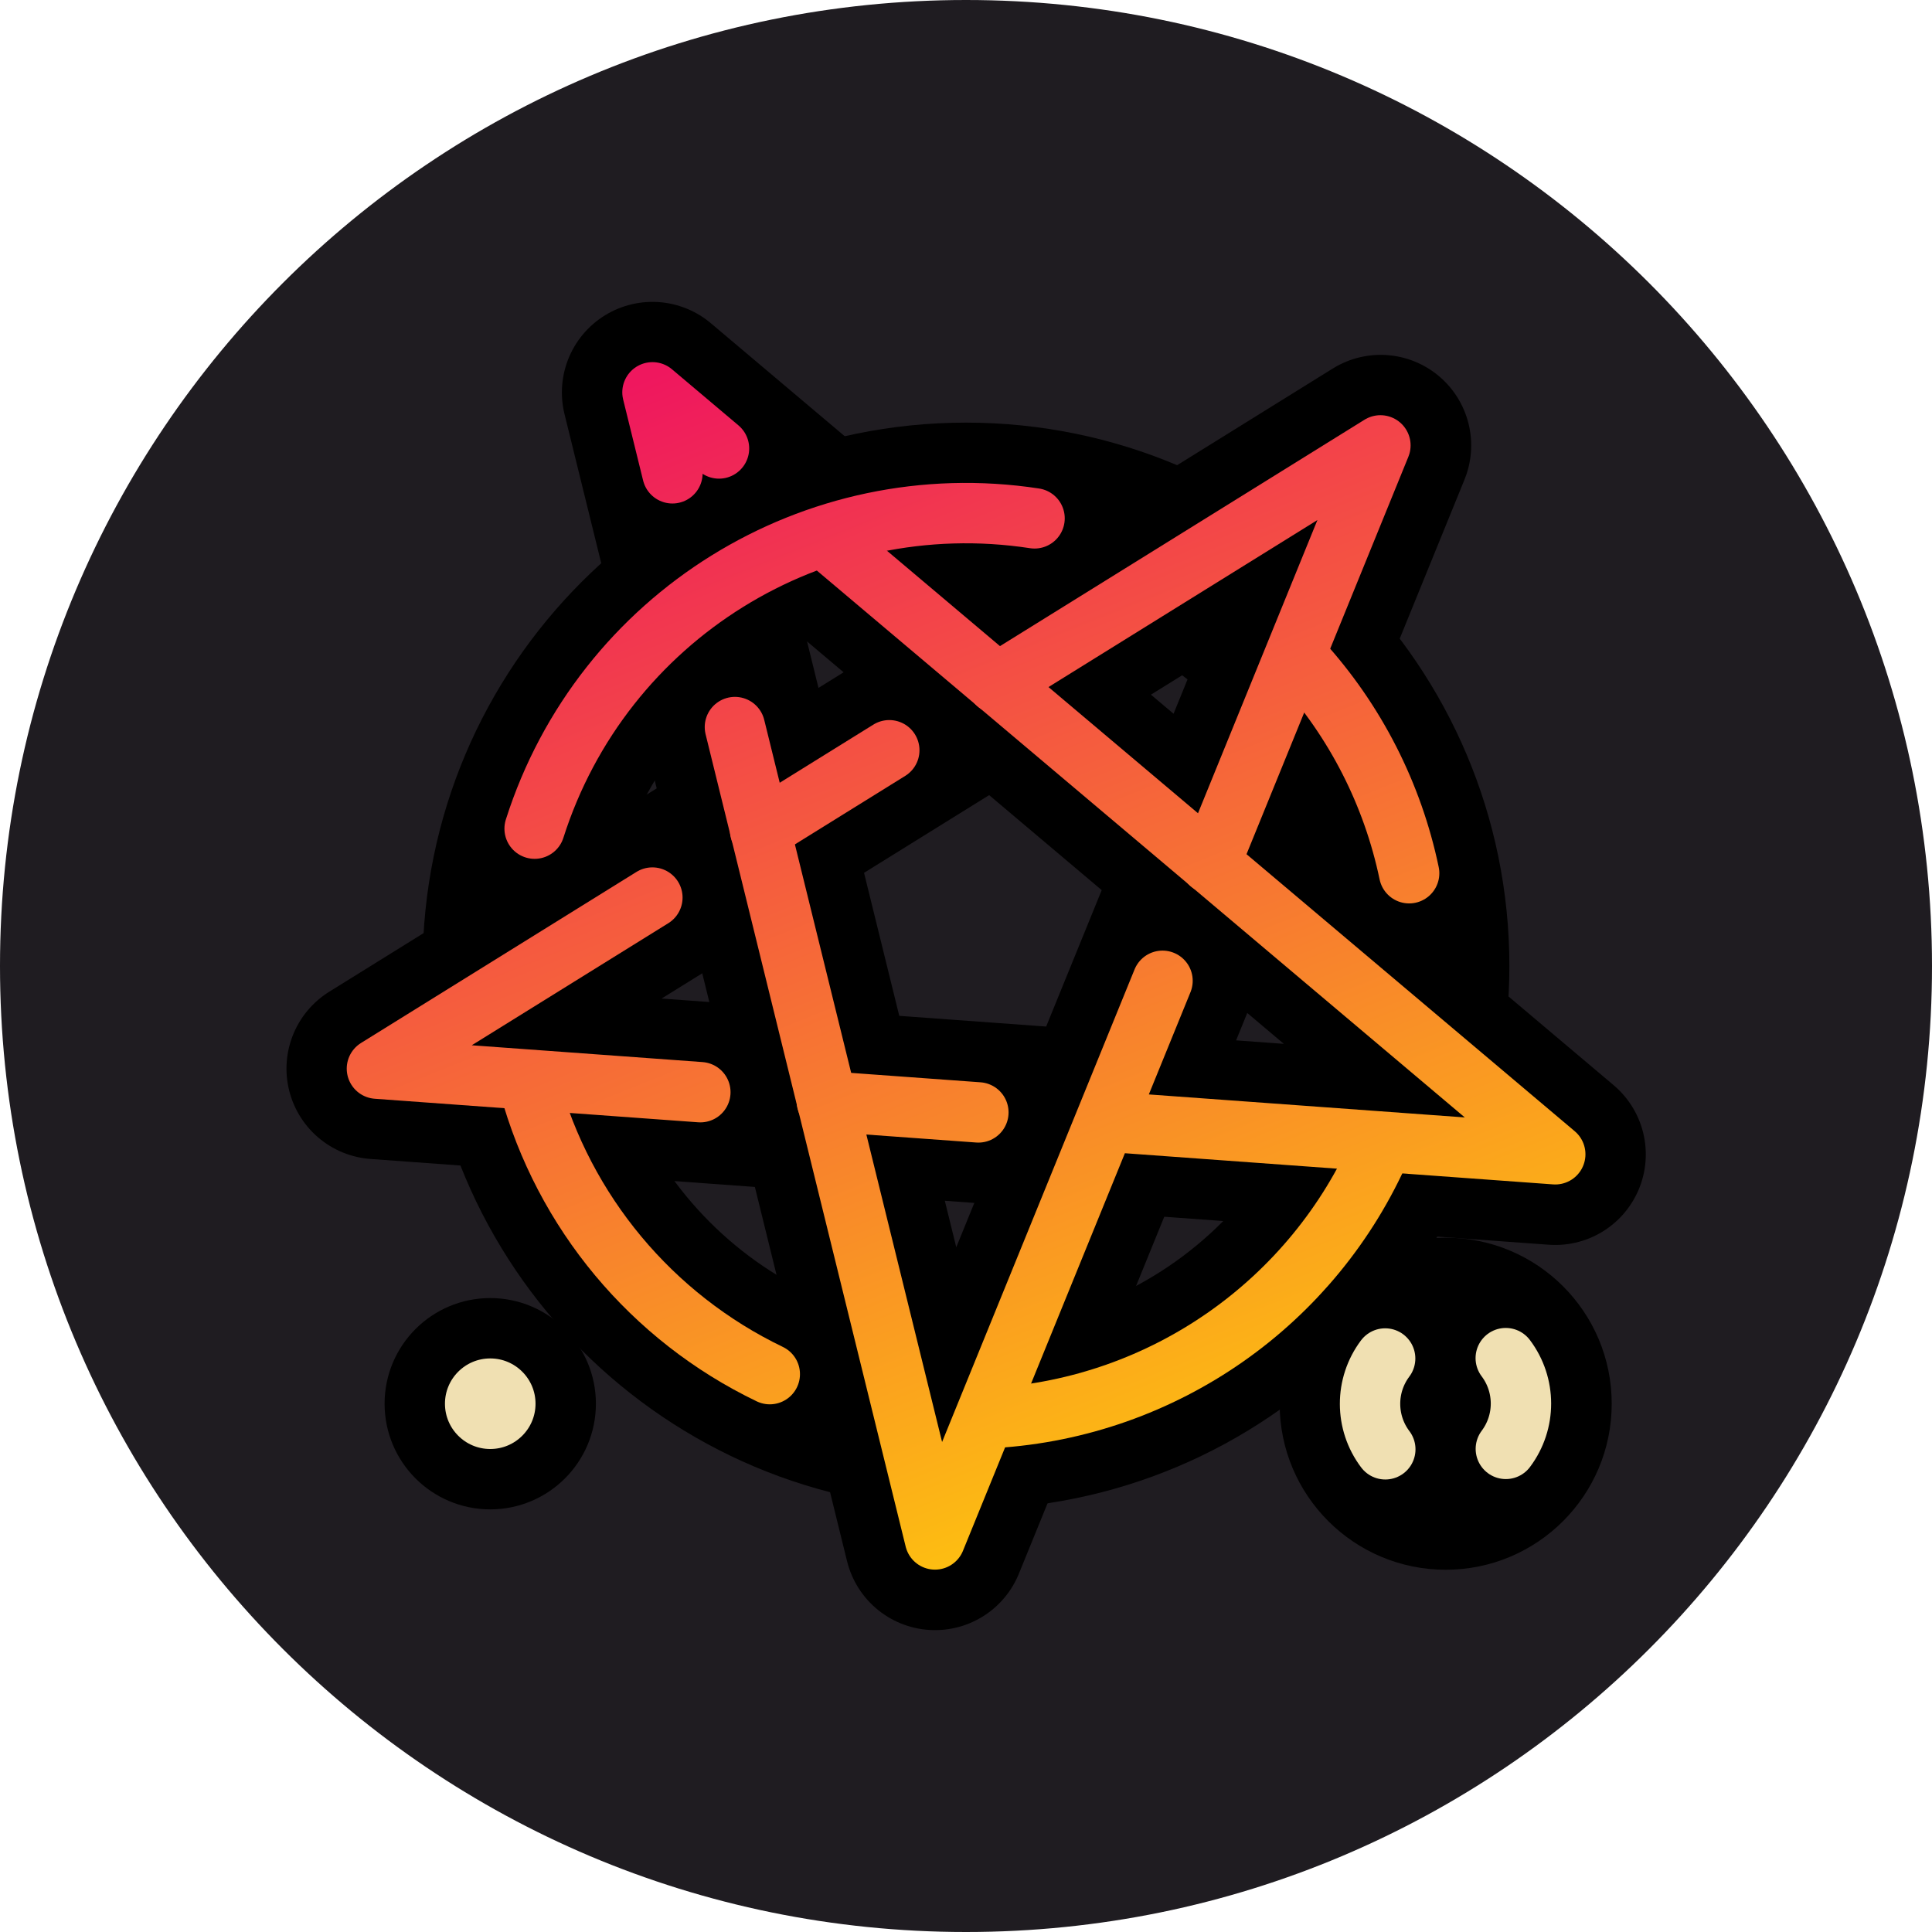
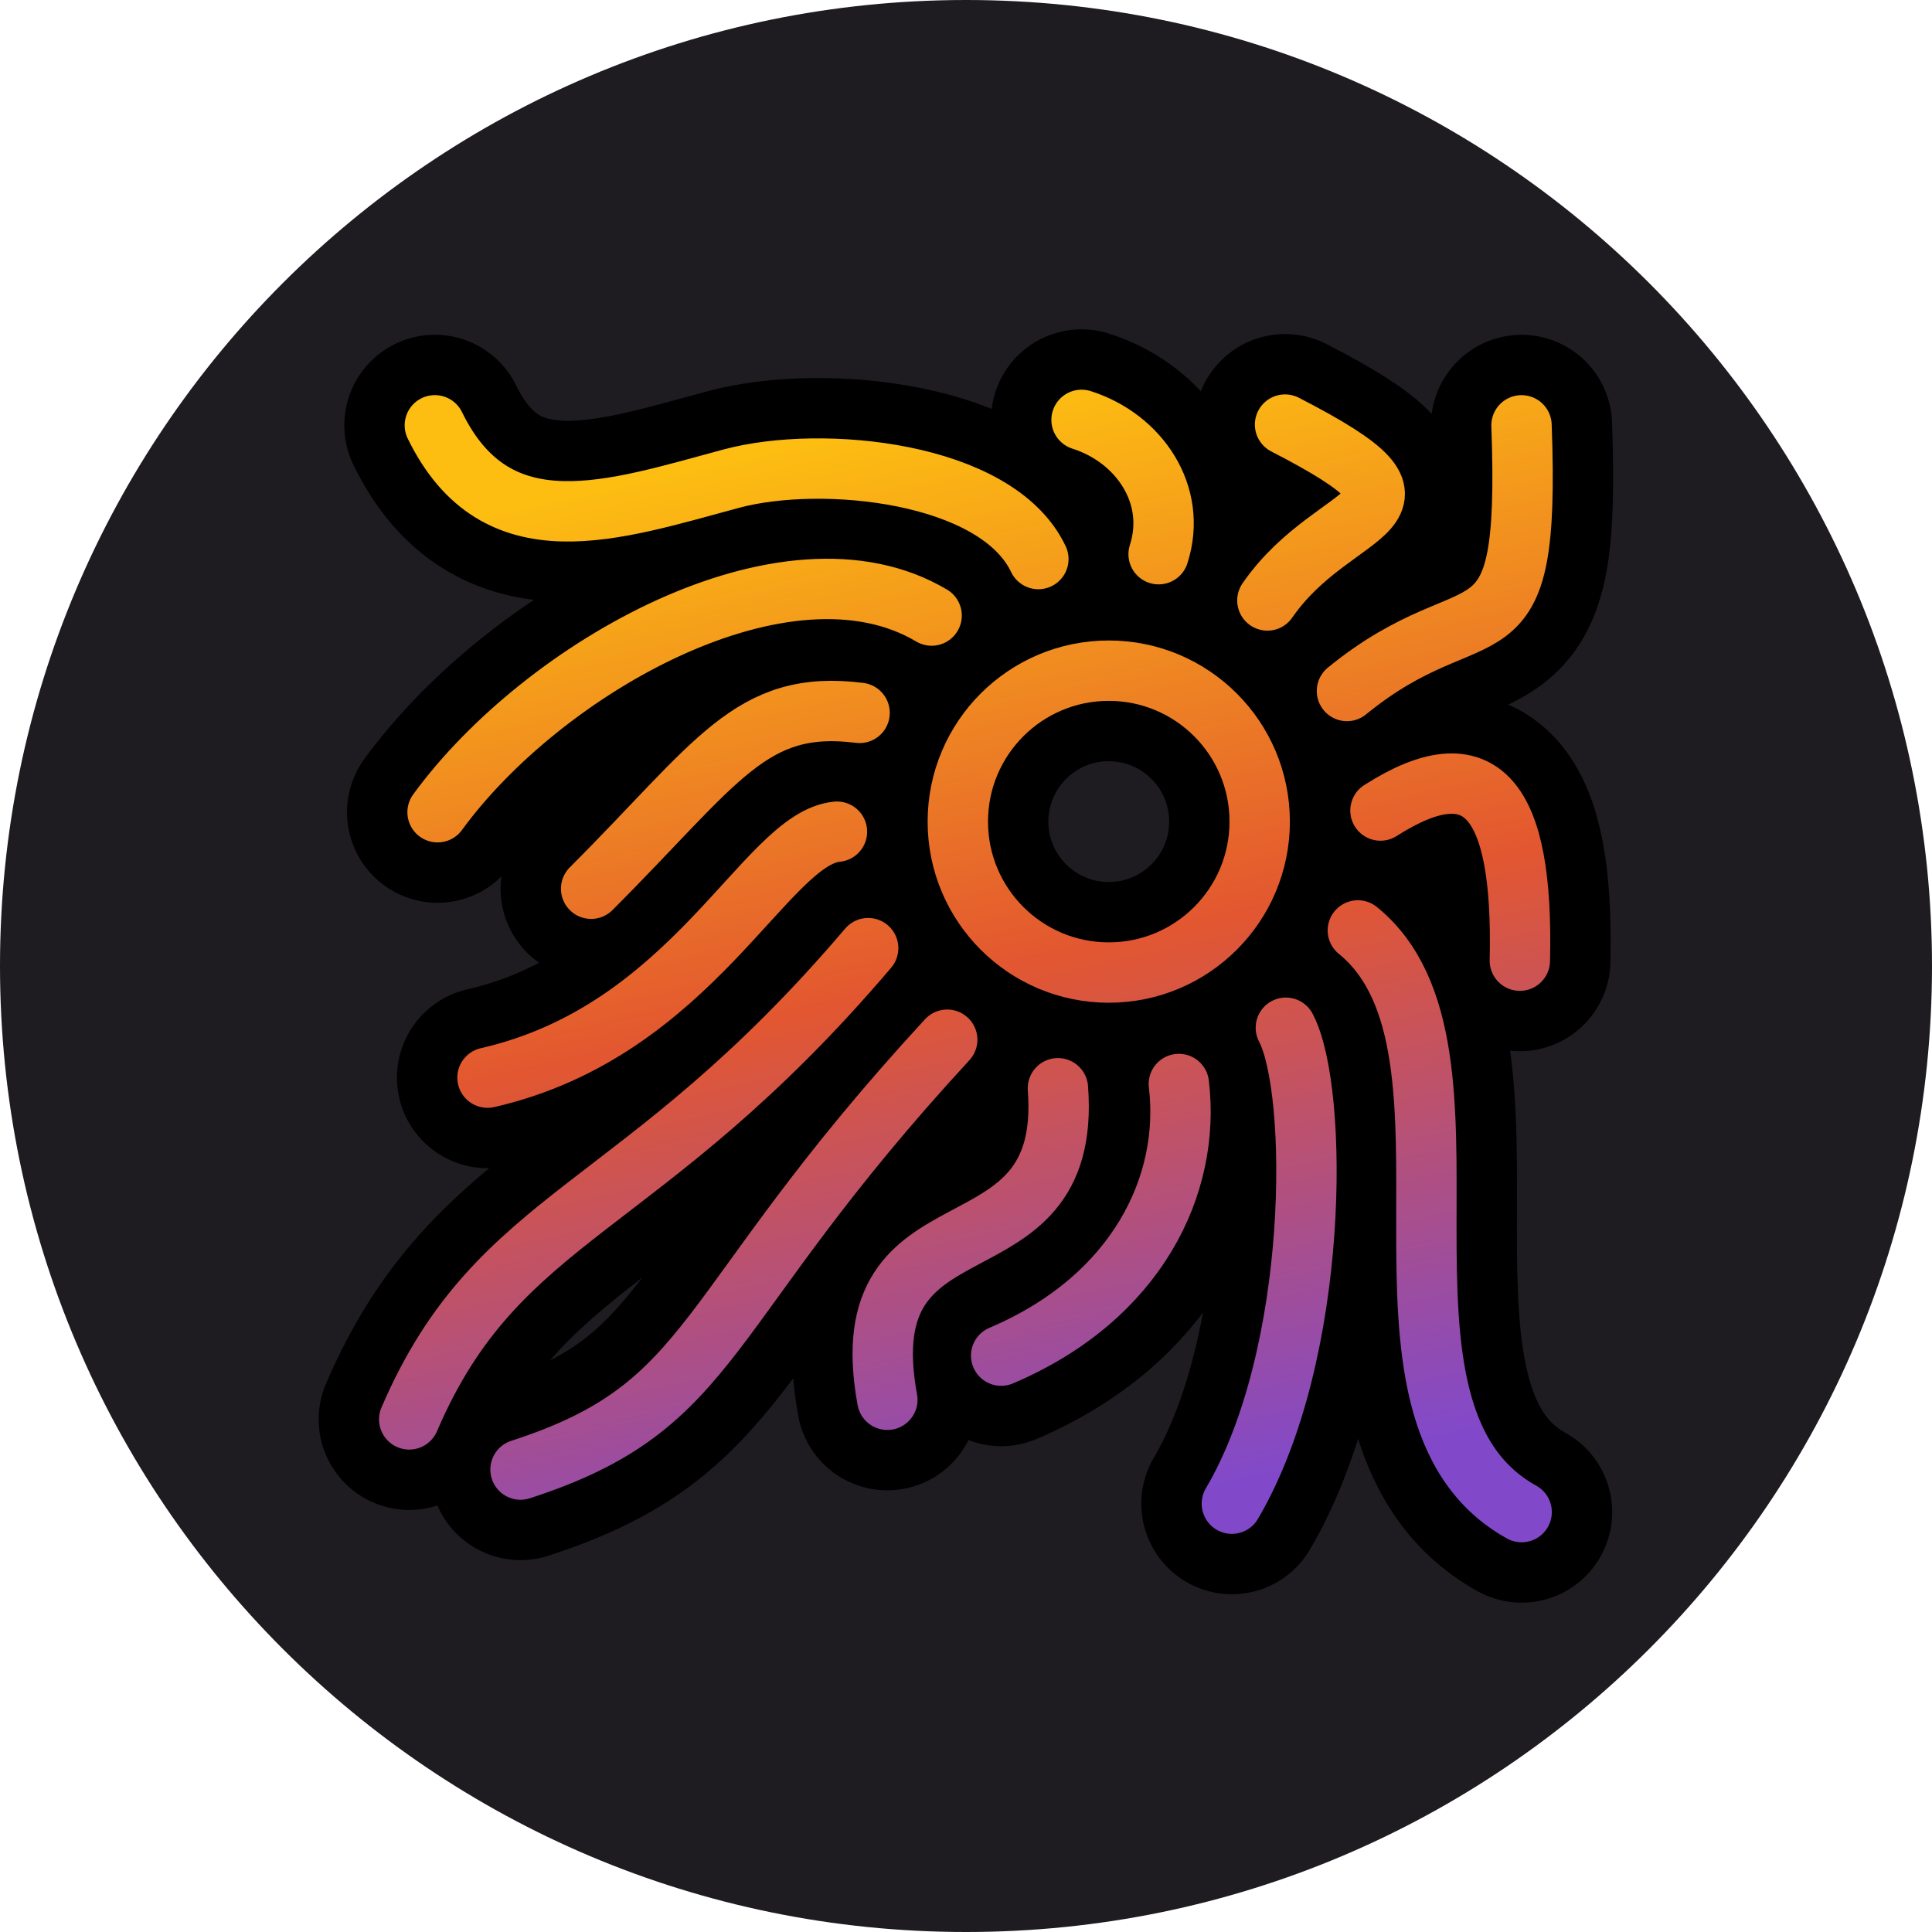
<svg xmlns="http://www.w3.org/2000/svg" width="64" height="64" version="1.1" viewBox="0 0 64 64">
  <defs>
-     <linearGradient id="LG" x1="21.5" y1="12.5" x2="36.5" y2="50" gradientUnits="userSpaceOnUse">
-       <stop offset="0" stop-color="#ef175e" />
-       <stop offset="1" stop-color="#fdbe11" />
+     <linearGradient id="LG" x1="29" x2="37" y1="14" y2="50" gradientUnits="userSpaceOnUse">
+       <stop offset="0" stop-color="#fdbe11" />
+       <stop offset=".5" stop-color="#e35730" />
+       <stop offset="1" stop-color="#8149ca" />
    </linearGradient>
  </defs>
  <circle cx="32" cy="32" r="32" fill="#1f1c21" />
-   <g style="fill:none;stroke:#000000;stroke-width:6;stroke-linecap:round;stroke-linejoin:round">
-     <circle cx="32" cy="32" r="15" />
-     <path d="M 12.49,35.4 45.735,14.755 30.973,51 21.613,13 51.519,38.241 Z" />
-   </g>
-   <g style="fill:none;stroke:url(#LG);stroke-width:2;stroke-linecap:round;stroke-linejoin:round">
-     <path d="M 32.41,36.85 27.39,36.485" />
-     <path d="m 23.2,36.18 -10.714,-0.78 9.125,-5.667" />
-     <path d="m 25.18,27.51 4.279,-2.657" />
-     <path d="m 33.03,22.64 12.698,-7.886 -5.638,13.844" />
-     <path d="M 45.76,37.98 A 15,15 0 0 1 32.922,46.97" />
-     <path d="M 25.5,45.52 A 15,15 0 0 1 17.532,35.958" />
-     <path d="M 17.71,27.45 A 15,15 0 0 1 34.271,17.171" />
-     <path d="m 43.1,21.91 a 15,15 0 0 1 3.58,7.017" />
-     <path d="M 38.51,32.49 30.973,50.996 24.345,24.085 m -2.07,-8.406 -0.661,-2.683 2.204,1.86 m 3.617,3.053 24.085,20.328 -14.908,-1.085" />
-   </g>
-   <circle cx="47.89" cy="46.5" r="5.5" stroke-width="6" />
-   <circle cx="16.24" cy="46.5" r="2.5" fill="#f0e0b2" stroke="#000000" stroke-width="2" />
-   <g style="stroke:#f0e0b2;stroke-width:2;stroke-linecap:round;stroke-linejoin:round">
-     <path d="M 45.89,48.01 A 2.5,2.5 0 0 1 45.885,45.002" />
-     <path d="m 49.88,44.99 a 2.5,2.5 0 0 1 0.003,3.006" />
-   </g>
+   <path d="m44.62 22.89c4.411-3.6 6.09-0.437 5.782-8.8m-8.418 5.801c2.275-3.293 6.403-2.833 0.585-5.826m-4.188 4.293c0.635-1.964-0.646-3.844-2.553-4.449m3.223 22c0.4 3.317-1.359 7.073-5.886 8.998m-4.69-21.292c-3.613-0.459-4.693 1.625-8.893 5.825m23.014 4.605c1.089 2.057 1.129 10.813-1.789 15.766m-13.082-22.26c-2.377 0.224-4.757 6.592-11.576 8.147m29.581-8.848c3.357-2.142 4.744-0.405 4.617 4.973m-21.588-0.414c-7.545 8.874-12.237 8.695-15.203 15.61m20.841-28.5c-1.374-2.899-7.17-3.468-10.161-2.666-3.901 1.045-7.783 2.432-9.831-1.764m16.973 20.353c-8.331 9.031-7.549 12.11-14.135 14.239m13.618-28.29c-4.802-2.856-12.88 1.73-16.366 6.515m20.55 9.144c0.498 6.568-6.951 3.239-5.651 10.319m15.587-15.547c4.84 3.922-0.597 15.931 5.425 19.268" stroke="#000" stroke-linecap="round" stroke-linejoin="round" stroke-width="6" />
+   <circle cx="36.729" cy="27.217" r="5" fill="none" stroke="#000" stroke-width="6" />
+   <path d="m44.62 22.89c4.411-3.6 6.09-0.437 5.782-8.8m-8.418 5.801c2.275-3.293 6.403-2.833 0.585-5.826m-4.188 4.293c0.635-1.964-0.646-3.844-2.553-4.449m3.223 22c0.4 3.317-1.359 7.073-5.886 8.998m-4.69-21.292c-3.613-0.459-4.693 1.625-8.893 5.825m23.014 4.605c1.089 2.057 1.129 10.813-1.789 15.766m-13.082-22.26c-2.377 0.224-4.757 6.592-11.576 8.147m29.581-8.848c3.357-2.142 4.744-0.405 4.617 4.973m-21.588-0.414c-7.545 8.874-12.237 8.695-15.203 15.61m20.841-28.5c-1.374-2.899-7.17-3.468-10.161-2.666-3.901 1.045-7.783 2.432-9.831-1.764m16.973 20.353c-8.331 9.031-7.549 12.11-14.135 14.239m13.618-28.29c-4.802-2.856-12.88 1.73-16.366 6.515m20.55 9.144c0.498 6.568-6.951 3.239-5.651 10.319m15.587-15.547c4.84 3.922-0.597 15.931 5.425 19.268" stroke="url(#LG)" stroke-linecap="round" stroke-linejoin="round" stroke-width="2" />
+   <circle cx="36.729" cy="27.217" r="5" fill="none" stroke="url(#LG)" stroke-width="2" />
</svg>
